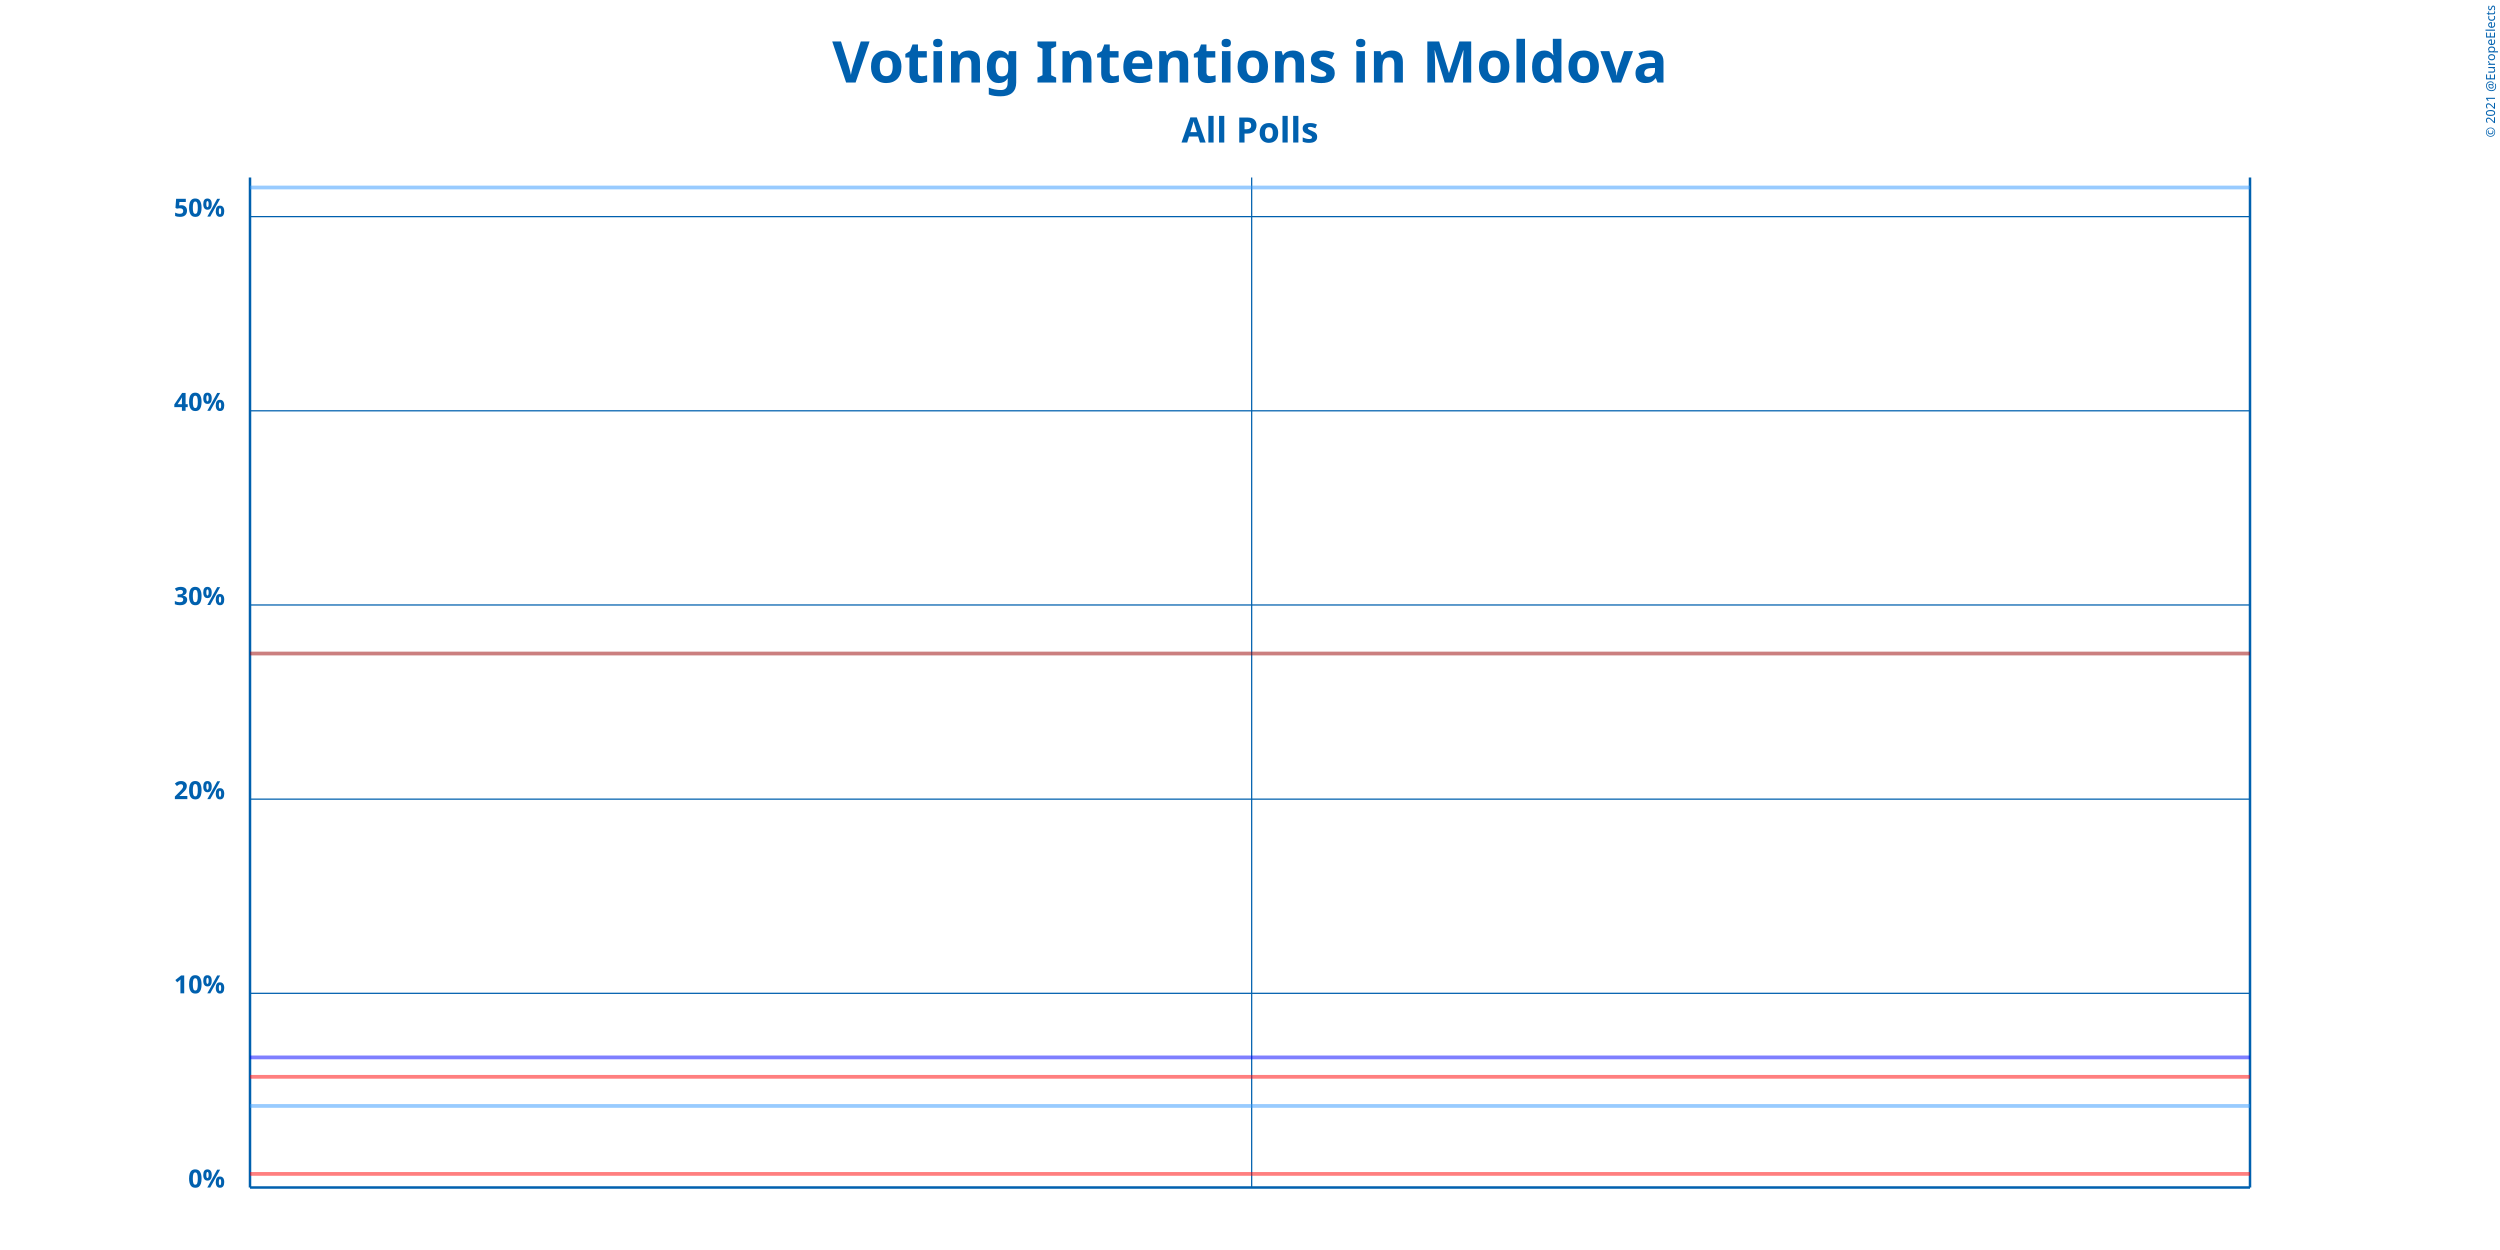
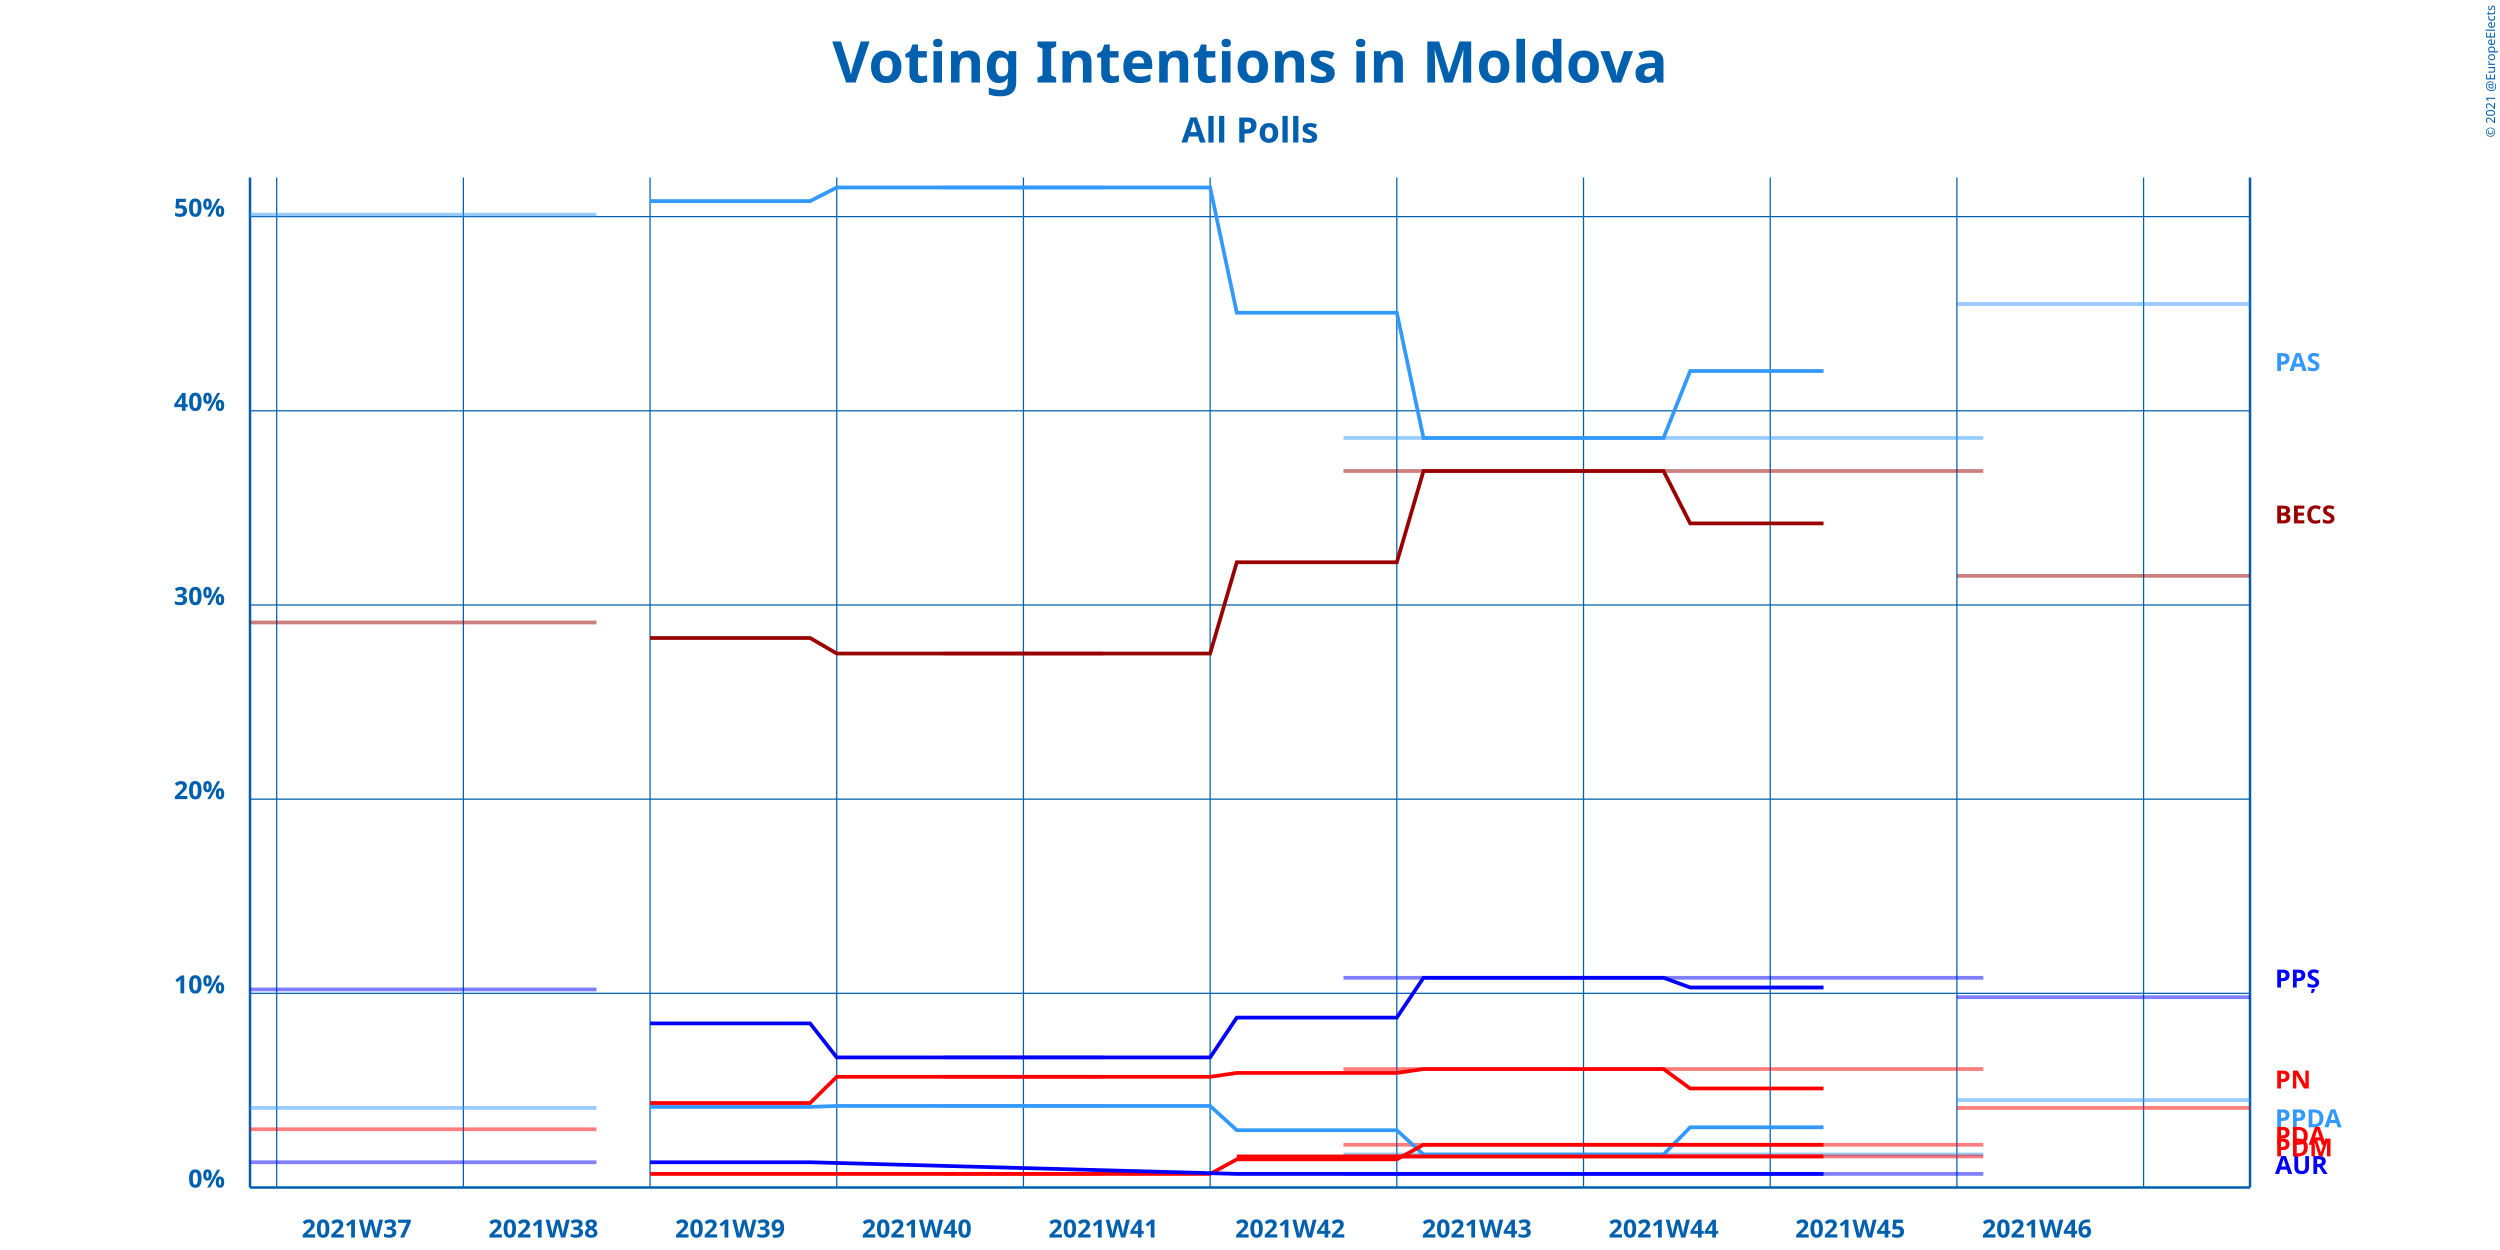
<svg height="1000" width="2000">
  <rect fill="#FFFFFF" height="1000" stroke="none" width="2000" x="0" y="0" />
  <text fill="#0060AE" font-family="'Advent Pro'" font-size="46px" font-style="normal" font-weight="bold" text-align="center" text-anchor="middle" x="1000" y="66">Voting Intentions in Moldova</text>
  <text fill="#0060AE" font-family="'Advent Pro'" font-size="28px" font-style="normal" font-weight="bold" text-align="center" text-anchor="middle" x="1000" y="114">All Polls</text>
  <text fill="#0060AE" font-family="'Advent Pro'" font-size="10px" font-style="normal" font-weight="normal" text-align="center" text-anchor="end" transform="rotate(270)" x="-4" y="1996">© 2021 @EuropeElects</text>
  <g>
    <g>
      <line stroke="#0060AE" stroke-width="2" x1="200.0" x2="1800.0" y1="950.0" y2="950.0" />
      <text fill="#0060AE" font-family="'Advent Pro'" font-size="20px" font-style="normal" font-weight="bold" text-align="center" text-anchor="end" x="180.0" y="950.0">0%</text>
      <line stroke="#0060AE" stroke-width="2" x1="200.0" x2="200.0" y1="950.0" y2="142.0" />
      <line stroke="#0060AE" stroke-width="2" x1="1800.0" x2="1800.0" y1="950.0" y2="142.0" />
-       <line stroke="#0060AE" stroke-width="1" x1="1001.336" x2="1001.336" y1="950.0" y2="142.0" />
+       <line stroke="#0060AE" stroke-width="1" x1="221.336" x2="221.336" y1="950.0" y2="142.0" />
+       <text fill="#0060AE" font-family="'Advent Pro'" font-size="20px" font-style="normal" font-weight="bold" text-align="center" text-anchor="middle" x="285.345" y="990.0">2021W37</text>
+       <line stroke="#0060AE" stroke-width="1" x1="370.689" x2="370.689" y1="950.0" y2="142.0" />
+       <text fill="#0060AE" font-family="'Advent Pro'" font-size="20px" font-style="normal" font-weight="bold" text-align="center" text-anchor="middle" x="434.698" y="990.0">2021W38</text>
+       <line stroke="#0060AE" stroke-width="1" x1="520.043" x2="520.043" y1="950.0" y2="142.0" />
+       <text fill="#0060AE" font-family="'Advent Pro'" font-size="20px" font-style="normal" font-weight="bold" text-align="center" text-anchor="middle" x="584.051" y="990.0">2021W39</text>
+       <line stroke="#0060AE" stroke-width="1" x1="669.396" x2="669.396" y1="950.0" y2="142.0" />
+       <text fill="#0060AE" font-family="'Advent Pro'" font-size="20px" font-style="normal" font-weight="bold" text-align="center" text-anchor="middle" x="733.404" y="990.0">2021W40</text>
+       <line stroke="#0060AE" stroke-width="1" x1="818.749" x2="818.749" y1="950.0" y2="142.0" />
+       <text fill="#0060AE" font-family="'Advent Pro'" font-size="20px" font-style="normal" font-weight="bold" text-align="center" text-anchor="middle" x="882.758" y="990.0">2021W41</text>
+       <line stroke="#0060AE" stroke-width="1" x1="968.102" x2="968.102" y1="950.0" y2="142.0" />
+       <text fill="#0060AE" font-family="'Advent Pro'" font-size="20px" font-style="normal" font-weight="bold" text-align="center" text-anchor="middle" x="1032.111" y="990.0">2021W42</text>
+       <line stroke="#0060AE" stroke-width="1" x1="1117.456" x2="1117.456" y1="950.0" y2="142.0" />
+       <text fill="#0060AE" font-family="'Advent Pro'" font-size="20px" font-style="normal" font-weight="bold" text-align="center" text-anchor="middle" x="1181.464" y="990.0">2021W43</text>
+       <line stroke="#0060AE" stroke-width="1" x1="1266.809" x2="1266.809" y1="950.0" y2="142.0" />
+       <text fill="#0060AE" font-family="'Advent Pro'" font-size="20px" font-style="normal" font-weight="bold" text-align="center" text-anchor="middle" x="1330.817" y="990.0">2021W44</text>
+       <line stroke="#0060AE" stroke-width="1" x1="1416.162" x2="1416.162" y1="950.0" y2="142.0" />
+       <text fill="#0060AE" font-family="'Advent Pro'" font-size="20px" font-style="normal" font-weight="bold" text-align="center" text-anchor="middle" x="1480.171" y="990.0">2021W45</text>
+       <line stroke="#0060AE" stroke-width="1" x1="1565.515" x2="1565.515" y1="950.0" y2="142.0" />
+       <text fill="#0060AE" font-family="'Advent Pro'" font-size="20px" font-style="normal" font-weight="bold" text-align="center" text-anchor="middle" x="1629.524" y="990.0">2021W46</text>
+       <line stroke="#0060AE" stroke-width="1" x1="1714.869" x2="1714.869" y1="950.0" y2="142.0" />
      <line stroke="#0060AE" stroke-width="1" x1="200.0" x2="1800.0" y1="794.66" y2="794.66" />
      <text fill="#0060AE" font-family="'Advent Pro'" font-size="20px" font-style="normal" font-weight="bold" text-align="center" text-anchor="end" x="180.0" y="794.66">10%</text>
      <line stroke="#0060AE" stroke-width="1" x1="200.0" x2="1800.0" y1="639.32" y2="639.32" />
      <text fill="#0060AE" font-family="'Advent Pro'" font-size="20px" font-style="normal" font-weight="bold" text-align="center" text-anchor="end" x="180.0" y="639.32">20%</text>
      <line stroke="#0060AE" stroke-width="1" x1="200.0" x2="1800.0" y1="483.981" y2="483.981" />
      <text fill="#0060AE" font-family="'Advent Pro'" font-size="20px" font-style="normal" font-weight="bold" text-align="center" text-anchor="end" x="180.0" y="483.981">30%</text>
      <line stroke="#0060AE" stroke-width="1" x1="200.0" x2="1800.0" y1="328.641" y2="328.641" />
      <text fill="#0060AE" font-family="'Advent Pro'" font-size="20px" font-style="normal" font-weight="bold" text-align="center" text-anchor="end" x="180.0" y="328.641">40%</text>
      <line stroke="#0060AE" stroke-width="1" x1="200.0" x2="1800.0" y1="173.301" y2="173.301" />
      <text fill="#0060AE" font-family="'Advent Pro'" font-size="20px" font-style="normal" font-weight="bold" text-align="center" text-anchor="end" x="180.0" y="173.301">50%</text>
    </g>
    <g>
-       <line stroke="#3399FF" stroke-opacity="0.5" stroke-width="3" x1="200.0" x2="1800.0" y1="150.0" y2="150.0" />
-       <line stroke="#990000" stroke-opacity="0.5" stroke-width="3" x1="200.0" x2="1800.0" y1="522.816" y2="522.816" />
-       <line stroke="#0000FF" stroke-opacity="0.5" stroke-width="3" x1="200.0" x2="1800.0" y1="845.922" y2="845.922" />
-       <line stroke="#FF0000" stroke-opacity="0.5" stroke-width="3" x1="200.0" x2="1800.0" y1="861.456" y2="861.456" />
-       <line stroke="#3399FF" stroke-opacity="0.5" stroke-width="3" x1="200.0" x2="1800.0" y1="884.757" y2="884.757" />
-       <line stroke="#FF0000" stroke-opacity="0.5" stroke-width="3" x1="200.0" x2="1800.0" y1="939.126" y2="939.126" />
+       <line stroke="#3399FF" stroke-opacity="0.5" stroke-width="3" x1="1565.515" x2="1800.0" y1="243.204" y2="243.204" />
+       <line stroke="#990000" stroke-opacity="0.5" stroke-width="3" x1="1565.515" x2="1800.0" y1="460.68" y2="460.68" />
+       <line stroke="#0000FF" stroke-opacity="0.5" stroke-width="3" x1="1565.515" x2="1800.0" y1="797.767" y2="797.767" />
+       <line stroke="#FF0000" stroke-opacity="0.5" stroke-width="3" x1="1565.515" x2="1800.0" y1="886.311" y2="886.311" />
+       <line stroke="#3399FF" stroke-opacity="0.5" stroke-width="3" x1="1565.515" x2="1800.0" y1="880.097" y2="880.097" />
+       <line stroke="#3399FF" stroke-opacity="0.5" stroke-width="3" x1="1074.783" x2="1586.638" y1="350.388" y2="350.388" />
+       <line stroke="#990000" stroke-opacity="0.5" stroke-width="3" x1="1074.783" x2="1586.638" y1="376.796" y2="376.796" />
+       <line stroke="#0000FF" stroke-opacity="0.5" stroke-width="3" x1="1074.783" x2="1586.638" y1="782.233" y2="782.233" />
+       <line stroke="#FF0000" stroke-opacity="0.5" stroke-width="3" x1="1074.783" x2="1586.638" y1="855.243" y2="855.243" />
+       <line stroke="#3399FF" stroke-opacity="0.5" stroke-width="3" x1="1074.783" x2="1586.638" y1="923.592" y2="923.592" />
+       <line stroke="#FF0000" stroke-opacity="0.5" stroke-width="3" x1="1074.783" x2="1586.638" y1="915.825" y2="915.825" />
+       <line stroke="#0000FF" stroke-opacity="0.5" stroke-width="3" x1="1074.783" x2="1586.638" y1="939.126" y2="939.126" />
+       <line stroke="#FF0000" stroke-opacity="0.5" stroke-width="3" x1="1074.783" x2="1586.638" y1="925.146" y2="925.146" />
+       <line stroke="#3399FF" stroke-opacity="0.5" stroke-width="3" x1="754.741" x2="882.544" y1="150.0" y2="150.0" />
+       <line stroke="#990000" stroke-opacity="0.5" stroke-width="3" x1="754.741" x2="882.544" y1="522.816" y2="522.816" />
+       <line stroke="#0000FF" stroke-opacity="0.5" stroke-width="3" x1="754.741" x2="882.544" y1="845.922" y2="845.922" />
+       <line stroke="#FF0000" stroke-opacity="0.5" stroke-width="3" x1="754.741" x2="882.544" y1="861.456" y2="861.456" />
+       <line stroke="#3399FF" stroke-opacity="0.5" stroke-width="3" x1="754.741" x2="882.544" y1="884.757" y2="884.757" />
+       <line stroke="#FF0000" stroke-opacity="0.5" stroke-width="3" x1="754.741" x2="882.544" y1="939.126" y2="939.126" />
+       <line stroke="#3399FF" stroke-opacity="0.5" stroke-width="3" x1="200.0" x2="477.157" y1="171.748" y2="171.748" />
+       <line stroke="#990000" stroke-opacity="0.5" stroke-width="3" x1="200.0" x2="477.157" y1="497.961" y2="497.961" />
+       <line stroke="#0000FF" stroke-opacity="0.5" stroke-width="3" x1="200.0" x2="477.157" y1="791.553" y2="791.553" />
+       <line stroke="#FF0000" stroke-opacity="0.5" stroke-width="3" x1="200.0" x2="477.157" y1="903.398" y2="903.398" />
+       <line stroke="#3399FF" stroke-opacity="0.5" stroke-width="3" x1="200.0" x2="477.157" y1="886.311" y2="886.311" />
+       <line stroke="#0000FF" stroke-opacity="0.5" stroke-width="3" x1="200.0" x2="477.157" y1="929.806" y2="929.806" />
    </g>
-     <g />
+     <g>
+       <polyline fill="none" points="520.043,160.874 541.379,160.874 562.715,160.874 584.051,160.874 605.387,160.874 626.724,160.874 648.06,160.874 669.396,150.0 690.732,150.0 712.068,150.0 733.404,150.0 754.741,150.0 776.077,150.0 797.413,150.0 818.749,150.0 840.085,150.0 861.422,150.0 882.758,150.0 904.094,150.0 925.43,150.0 946.766,150.0 968.102,150.0 989.439,250.194 1010.775,250.194 1032.111,250.194 1053.447,250.194 1074.783,250.194 1096.119,250.194 1117.456,250.194 1138.792,350.388 1160.128,350.388 1181.464,350.388 1202.8,350.388 1224.137,350.388 1245.473,350.388 1266.809,350.388 1288.145,350.388 1309.481,350.388 1330.817,350.388 1352.154,296.796 1373.49,296.796 1394.826,296.796 1416.162,296.796 1437.498,296.796 1458.835,296.796" stroke="#3399FF" stroke-width="3" />
+       <text fill="#3399FF" font-family="'Advent Pro'" font-size="20px" font-style="normal" font-weight="bold" text-align="center" text-anchor="start" x="1820.0" y="296.796">PAS</text>
+       <polyline fill="none" points="520.043,510.388 541.379,510.388 562.715,510.388 584.051,510.388 605.387,510.388 626.724,510.388 648.06,510.388 669.396,522.816 690.732,522.816 712.068,522.816 733.404,522.816 754.741,522.816 776.077,522.816 797.413,522.816 818.749,522.816 840.085,522.816 861.422,522.816 882.758,522.816 904.094,522.816 925.43,522.816 946.766,522.816 968.102,522.816 989.439,449.806 1010.775,449.806 1032.111,449.806 1053.447,449.806 1074.783,449.806 1096.119,449.806 1117.456,449.806 1138.792,376.796 1160.128,376.796 1181.464,376.796 1202.8,376.796 1224.137,376.796 1245.473,376.796 1266.809,376.796 1288.145,376.796 1309.481,376.796 1330.817,376.796 1352.154,418.738 1373.49,418.738 1394.826,418.738 1416.162,418.738 1437.498,418.738 1458.835,418.738" stroke="#990000" stroke-width="3" />
+       <text fill="#990000" font-family="'Advent Pro'" font-size="20px" font-style="normal" font-weight="bold" text-align="center" text-anchor="start" x="1820.0" y="418.738">BECS</text>
+       <polyline fill="none" points="520.043,818.738 541.379,818.738 562.715,818.738 584.051,818.738 605.387,818.738 626.724,818.738 648.06,818.738 669.396,845.922 690.732,845.922 712.068,845.922 733.404,845.922 754.741,845.922 776.077,845.922 797.413,845.922 818.749,845.922 840.085,845.922 861.422,845.922 882.758,845.922 904.094,845.922 925.43,845.922 946.766,845.922 968.102,845.922 989.439,814.078 1010.775,814.078 1032.111,814.078 1053.447,814.078 1074.783,814.078 1096.119,814.078 1117.456,814.078 1138.792,782.233 1160.128,782.233 1181.464,782.233 1202.8,782.233 1224.137,782.233 1245.473,782.233 1266.809,782.233 1288.145,782.233 1309.481,782.233 1330.817,782.233 1352.154,790.0 1373.49,790.0 1394.826,790.0 1416.162,790.0 1437.498,790.0 1458.835,790.0" stroke="#0000FF" stroke-width="3" />
+       <text fill="#0000FF" font-family="'Advent Pro'" font-size="20px" font-style="normal" font-weight="bold" text-align="center" text-anchor="start" x="1820.0" y="790.0">PPȘ</text>
+       <polyline fill="none" points="520.043,882.427 541.379,882.427 562.715,882.427 584.051,882.427 605.387,882.427 626.724,882.427 648.06,882.427 669.396,861.456 690.732,861.456 712.068,861.456 733.404,861.456 754.741,861.456 776.077,861.456 797.413,861.456 818.749,861.456 840.085,861.456 861.422,861.456 882.758,861.456 904.094,861.456 925.43,861.456 946.766,861.456 968.102,861.456 989.439,858.35 1010.775,858.35 1032.111,858.35 1053.447,858.35 1074.783,858.35 1096.119,858.35 1117.456,858.35 1138.792,855.243 1160.128,855.243 1181.464,855.243 1202.8,855.243 1224.137,855.243 1245.473,855.243 1266.809,855.243 1288.145,855.243 1309.481,855.243 1330.817,855.243 1352.154,870.777 1373.49,870.777 1394.826,870.777 1416.162,870.777 1437.498,870.777 1458.835,870.777" stroke="#FF0000" stroke-width="3" />
+       <text fill="#FF0000" font-family="'Advent Pro'" font-size="20px" font-style="normal" font-weight="bold" text-align="center" text-anchor="start" x="1820.0" y="870.777">PN</text>
+       <polyline fill="none" points="520.043,885.534 541.379,885.534 562.715,885.534 584.051,885.534 605.387,885.534 626.724,885.534 648.06,885.534 669.396,884.757 690.732,884.757 712.068,884.757 733.404,884.757 754.741,884.757 776.077,884.757 797.413,884.757 818.749,884.757 840.085,884.757 861.422,884.757 882.758,884.757 904.094,884.757 925.43,884.757 946.766,884.757 968.102,884.757 989.439,904.175 1010.775,904.175 1032.111,904.175 1053.447,904.175 1074.783,904.175 1096.119,904.175 1117.456,904.175 1138.792,923.592 1160.128,923.592 1181.464,923.592 1202.8,923.592 1224.137,923.592 1245.473,923.592 1266.809,923.592 1288.145,923.592 1309.481,923.592 1330.817,923.592 1352.154,901.845 1373.49,901.845 1394.826,901.845 1416.162,901.845 1437.498,901.845 1458.835,901.845" stroke="#3399FF" stroke-width="3" />
+       <text fill="#3399FF" font-family="'Advent Pro'" font-size="20px" font-style="normal" font-weight="bold" text-align="center" text-anchor="start" x="1820.0" y="901.845">PPDA</text>
+       <polyline fill="none" points="520.043,939.126 541.379,939.126 562.715,939.126 584.051,939.126 605.387,939.126 626.724,939.126 648.06,939.126 669.396,939.126 690.732,939.126 712.068,939.126 733.404,939.126 754.741,939.126 776.077,939.126 797.413,939.126 818.749,939.126 840.085,939.126 861.422,939.126 882.758,939.126 904.094,939.126 925.43,939.126 946.766,939.126 968.102,939.126 989.439,927.476 1010.775,927.476 1032.111,927.476 1053.447,927.476 1074.783,927.476 1096.119,927.476 1117.456,927.476 1138.792,915.825 1160.128,915.825 1181.464,915.825 1202.8,915.825 1224.137,915.825 1245.473,915.825 1266.809,915.825 1288.145,915.825 1309.481,915.825 1330.817,915.825 1352.154,915.825 1373.49,915.825 1394.826,915.825 1416.162,915.825 1437.498,915.825 1458.835,915.825" stroke="#FF0000" stroke-width="3" />
+       <text fill="#FF0000" font-family="'Advent Pro'" font-size="20px" font-style="normal" font-weight="bold" text-align="center" text-anchor="start" x="1820.0" y="915.825">PDA</text>
+       <polyline fill="none" points="520.043,929.806 541.379,929.806 562.715,929.806 584.051,929.806 605.387,929.806 626.724,929.806 648.06,929.806                989.439,939.126 1010.775,939.126 1032.111,939.126 1053.447,939.126 1074.783,939.126 1096.119,939.126 1117.456,939.126 1138.792,939.126 1160.128,939.126 1181.464,939.126 1202.8,939.126 1224.137,939.126 1245.473,939.126 1266.809,939.126 1288.145,939.126 1309.481,939.126 1330.817,939.126 1352.154,939.126 1373.49,939.126 1394.826,939.126 1416.162,939.126 1437.498,939.126 1458.835,939.126" stroke="#0000FF" stroke-width="3" />
+       <text fill="#0000FF" font-family="'Advent Pro'" font-size="20px" font-style="normal" font-weight="bold" text-align="center" text-anchor="start" x="1820.0" y="939.126">AUR</text>
+       <polyline fill="none" points="                      989.439,925.146 1010.775,925.146 1032.111,925.146 1053.447,925.146 1074.783,925.146 1096.119,925.146 1117.456,925.146 1138.792,925.146 1160.128,925.146 1181.464,925.146 1202.8,925.146 1224.137,925.146 1245.473,925.146 1266.809,925.146 1288.145,925.146 1309.481,925.146 1330.817,925.146 1352.154,925.146 1373.49,925.146 1394.826,925.146 1416.162,925.146 1437.498,925.146 1458.835,925.146" stroke="#FF0000" stroke-width="3" />
+       <text fill="#FF0000" font-family="'Advent Pro'" font-size="20px" font-style="normal" font-weight="bold" text-align="center" text-anchor="start" x="1820.0" y="925.146">PDM</text>
+     </g>
  </g>
</svg>
